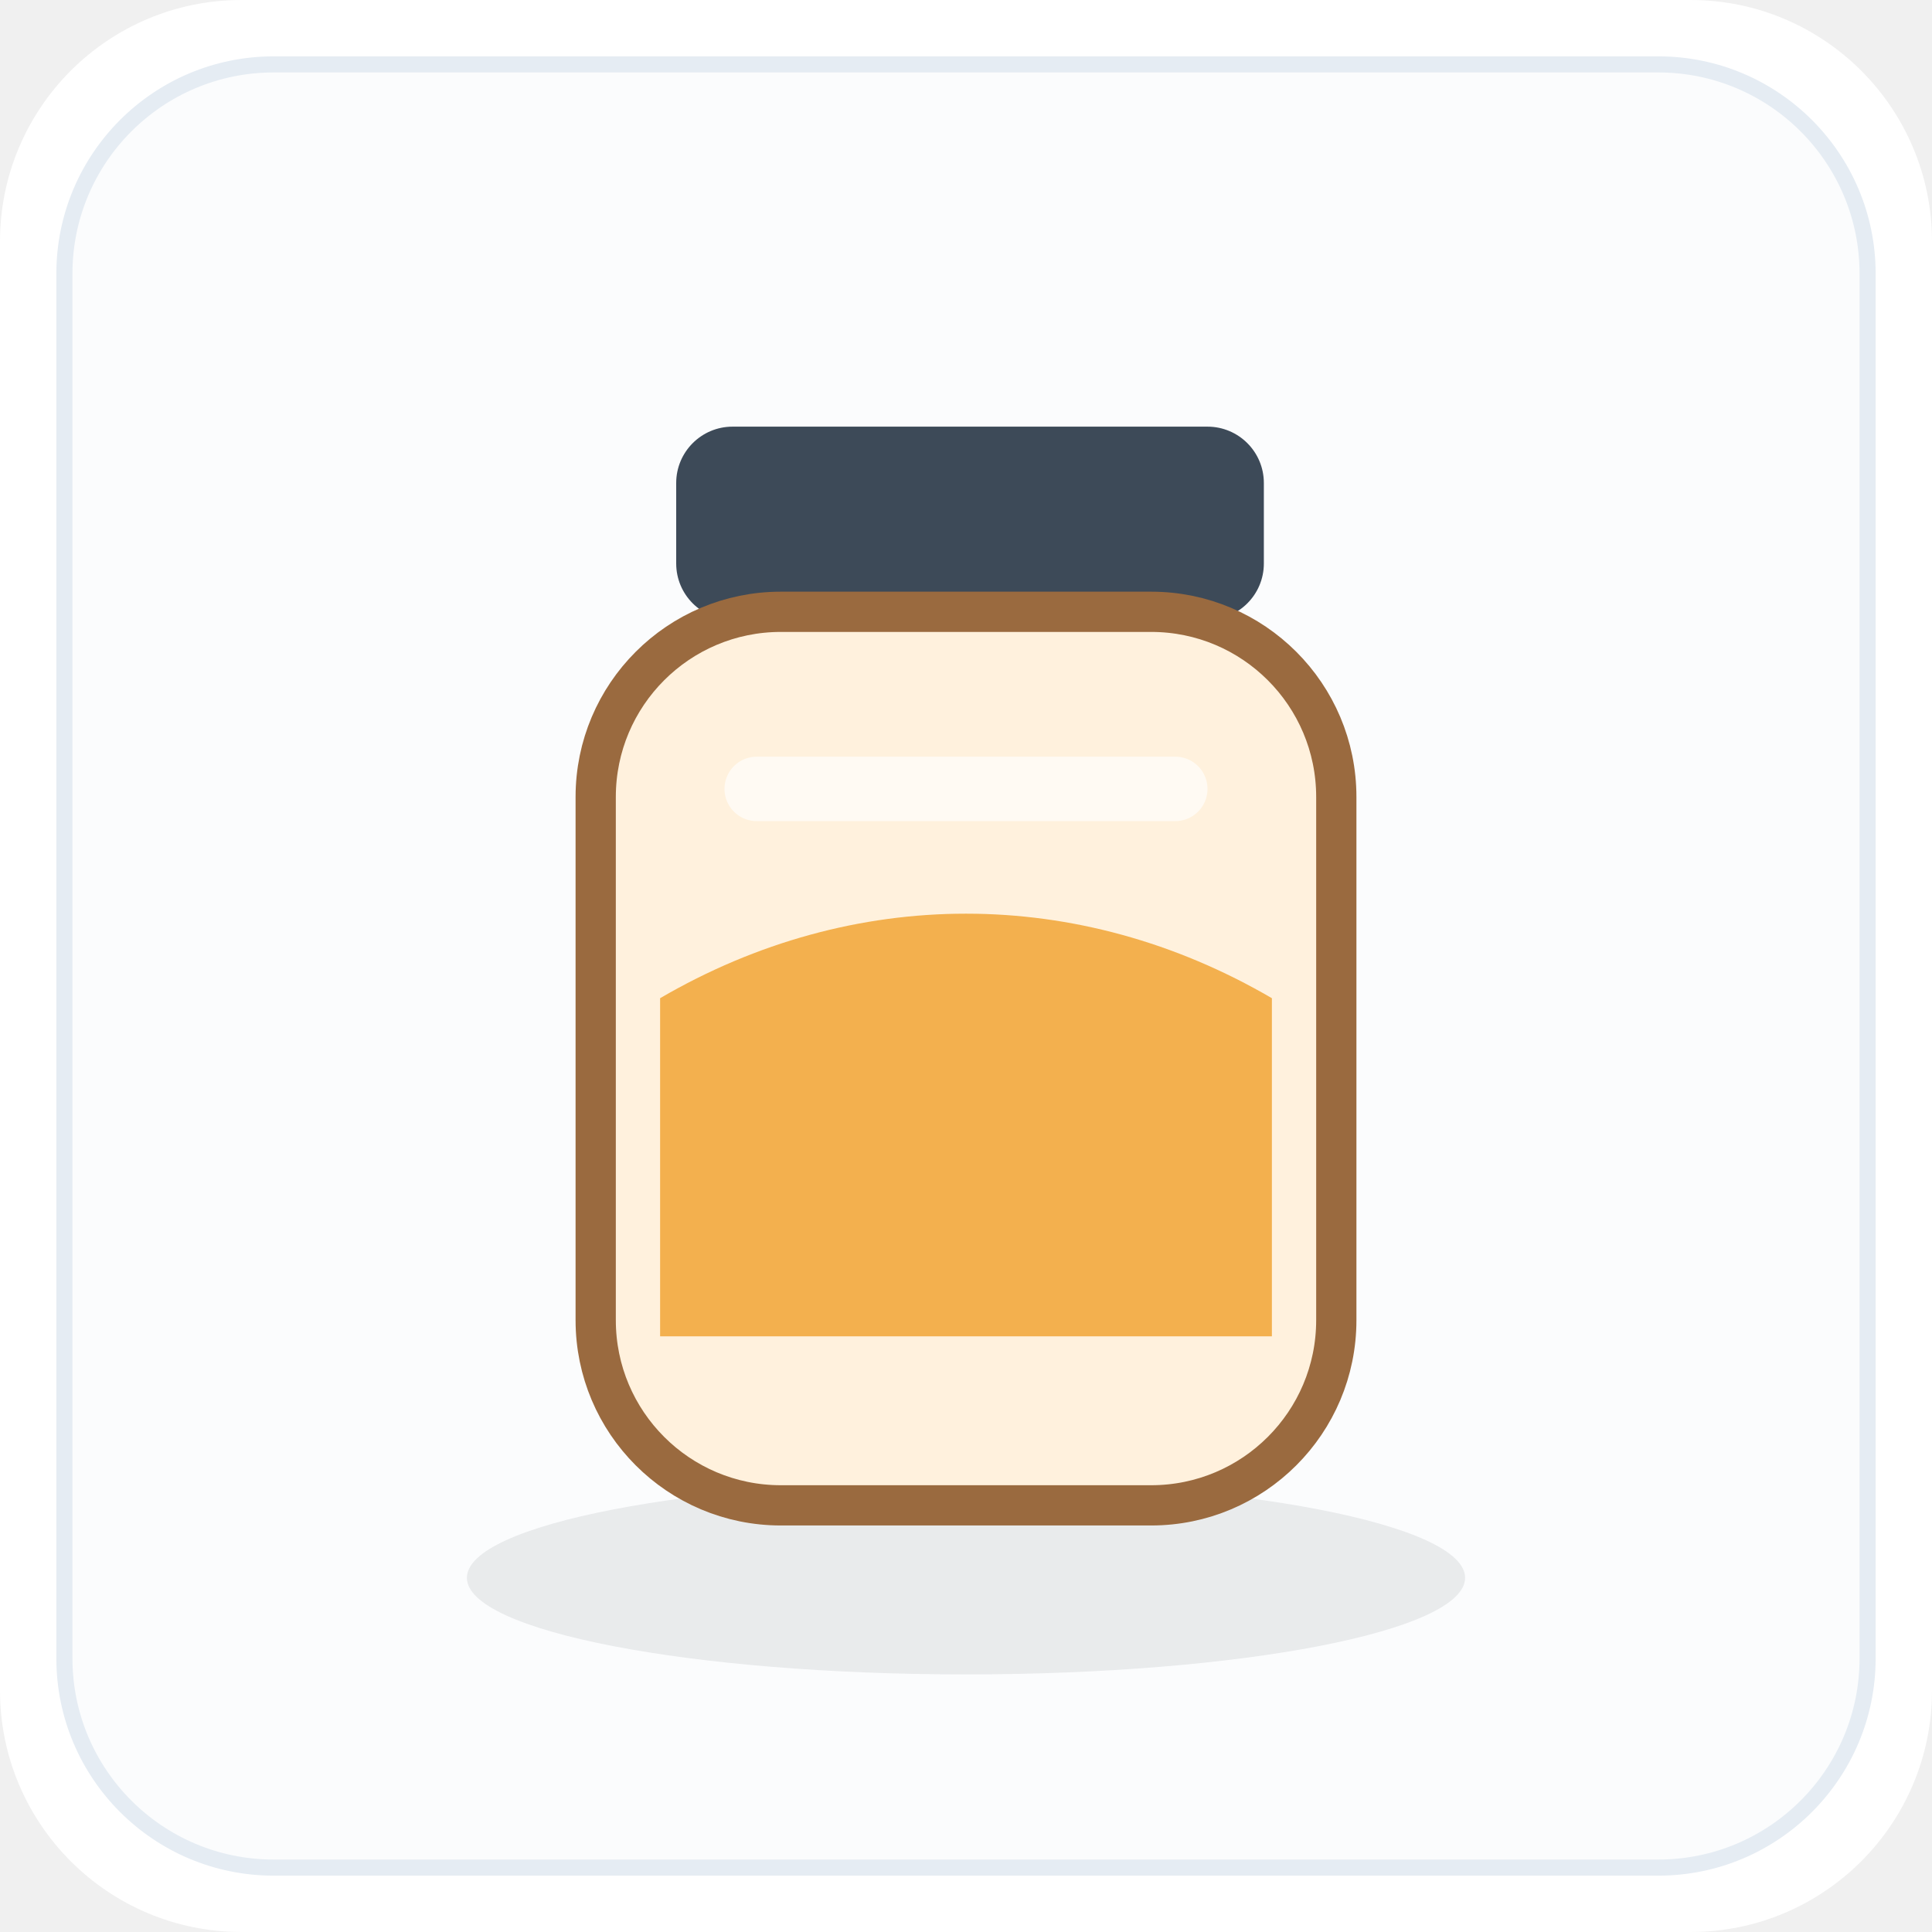
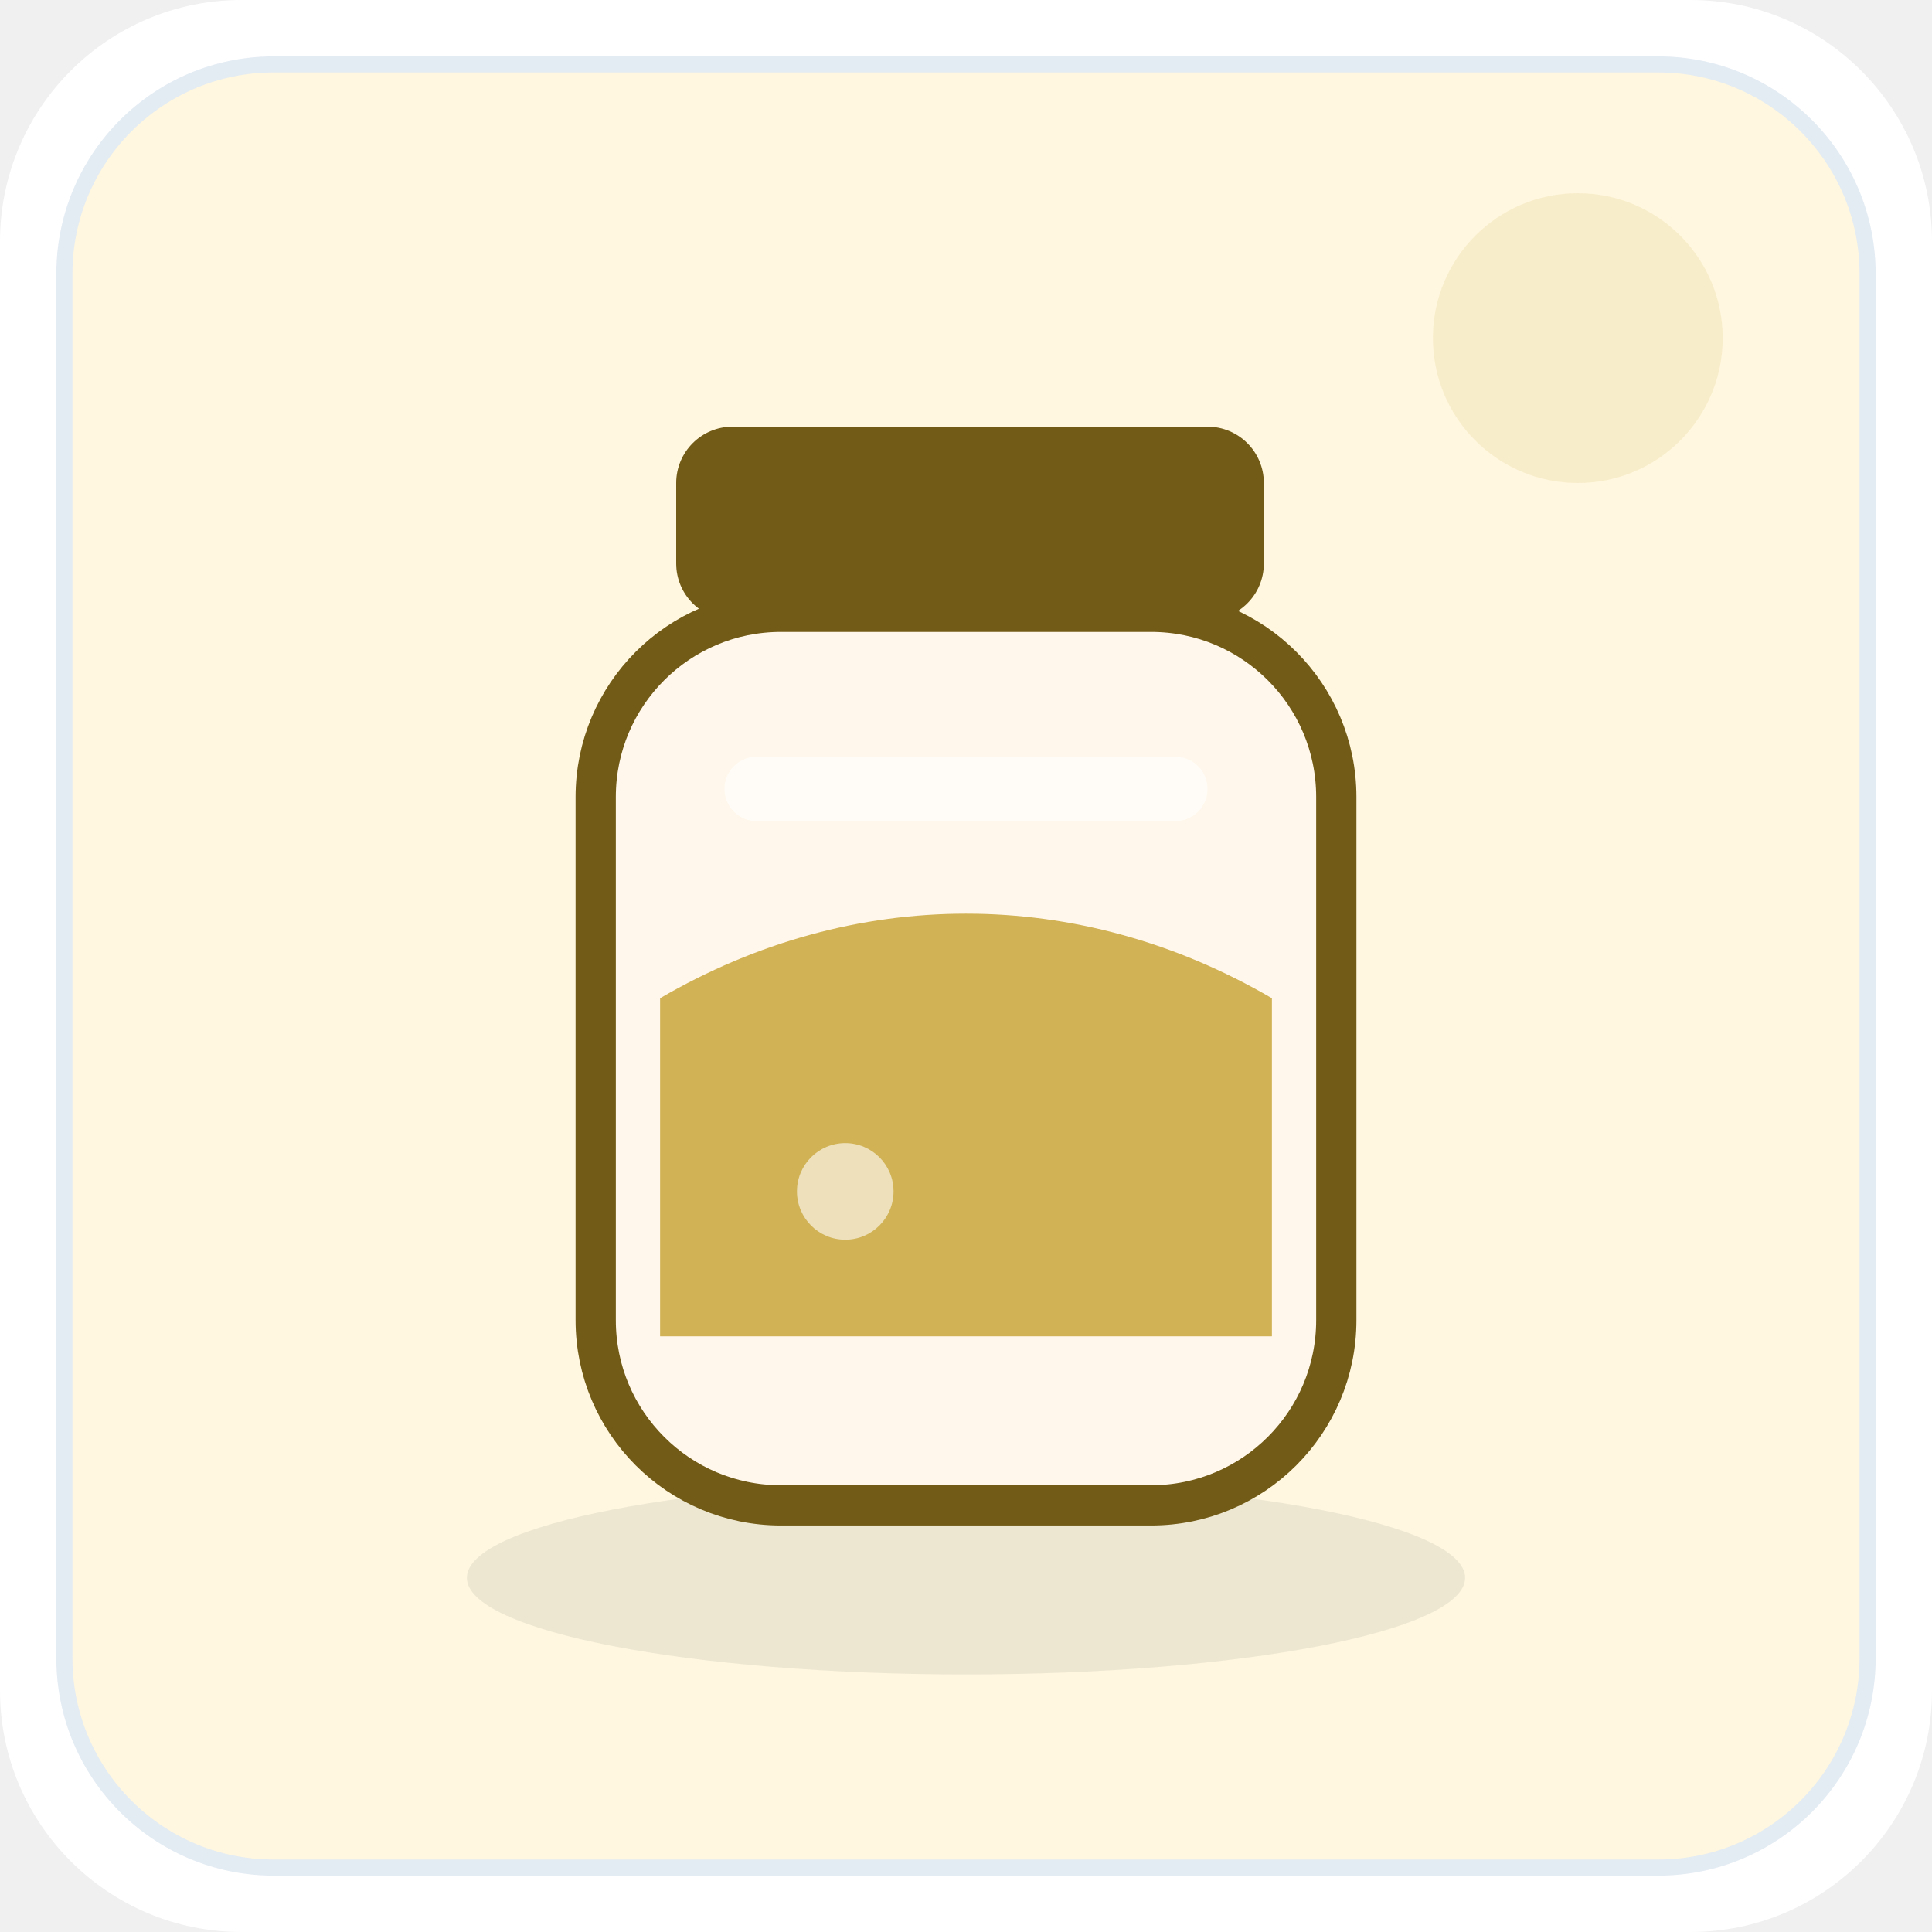
<svg xmlns="http://www.w3.org/2000/svg" viewBox="0 0 240 240" role="img" aria-label="味增酱">
-   <rect width="240" height="240" rx="30" fill="#ffffff" />
-   <rect x="8" y="8" width="224" height="224" rx="26" fill="#fbfcfd" stroke="#e5ecf3" stroke-width="2" />
+   <rect width="240" height="240" rx="30" fill="#fff" />
+   <rect x="8" y="8" width="224" height="224" rx="26" fill="#fff7df" stroke="#e3ebf3" stroke-width="2" />
+   <circle cx="196" cy="42" r="18" fill="#c7a233" opacity=".12" />
  <ellipse cx="120" cy="196" rx="62" ry="12" fill="#17202a" opacity=".08" />
-   <rect x="84" y="53" width="73" height="24" rx="7" fill="#3d4a58" />
-   <rect x="74" y="76" width="92" height="111" rx="23" fill="#fff1dd" stroke="#9a6a3f" stroke-width="5" />
-   <path d="M82 124c24-14 52-14 76 0v42H82v-42Z" fill="#f0a22e" opacity=".82" />
+   <rect x="84" y="53" width="73" height="24" rx="7" fill="#725b17" />
+   <rect x="74" y="76" width="92" height="111" rx="23" fill="#fff7eb" stroke="#725b17" stroke-width="5" />
+   <path d="M82 124c24-14 52-14 76 0v42H82v-42Z" fill="#c7a233" opacity=".82" />
  <path d="M94 98h52" stroke="#fff" stroke-width="8" opacity=".65" stroke-linecap="round" />
+   <circle cx="105" cy="148" r="6" fill="#fff" opacity=".6" />
</svg>
